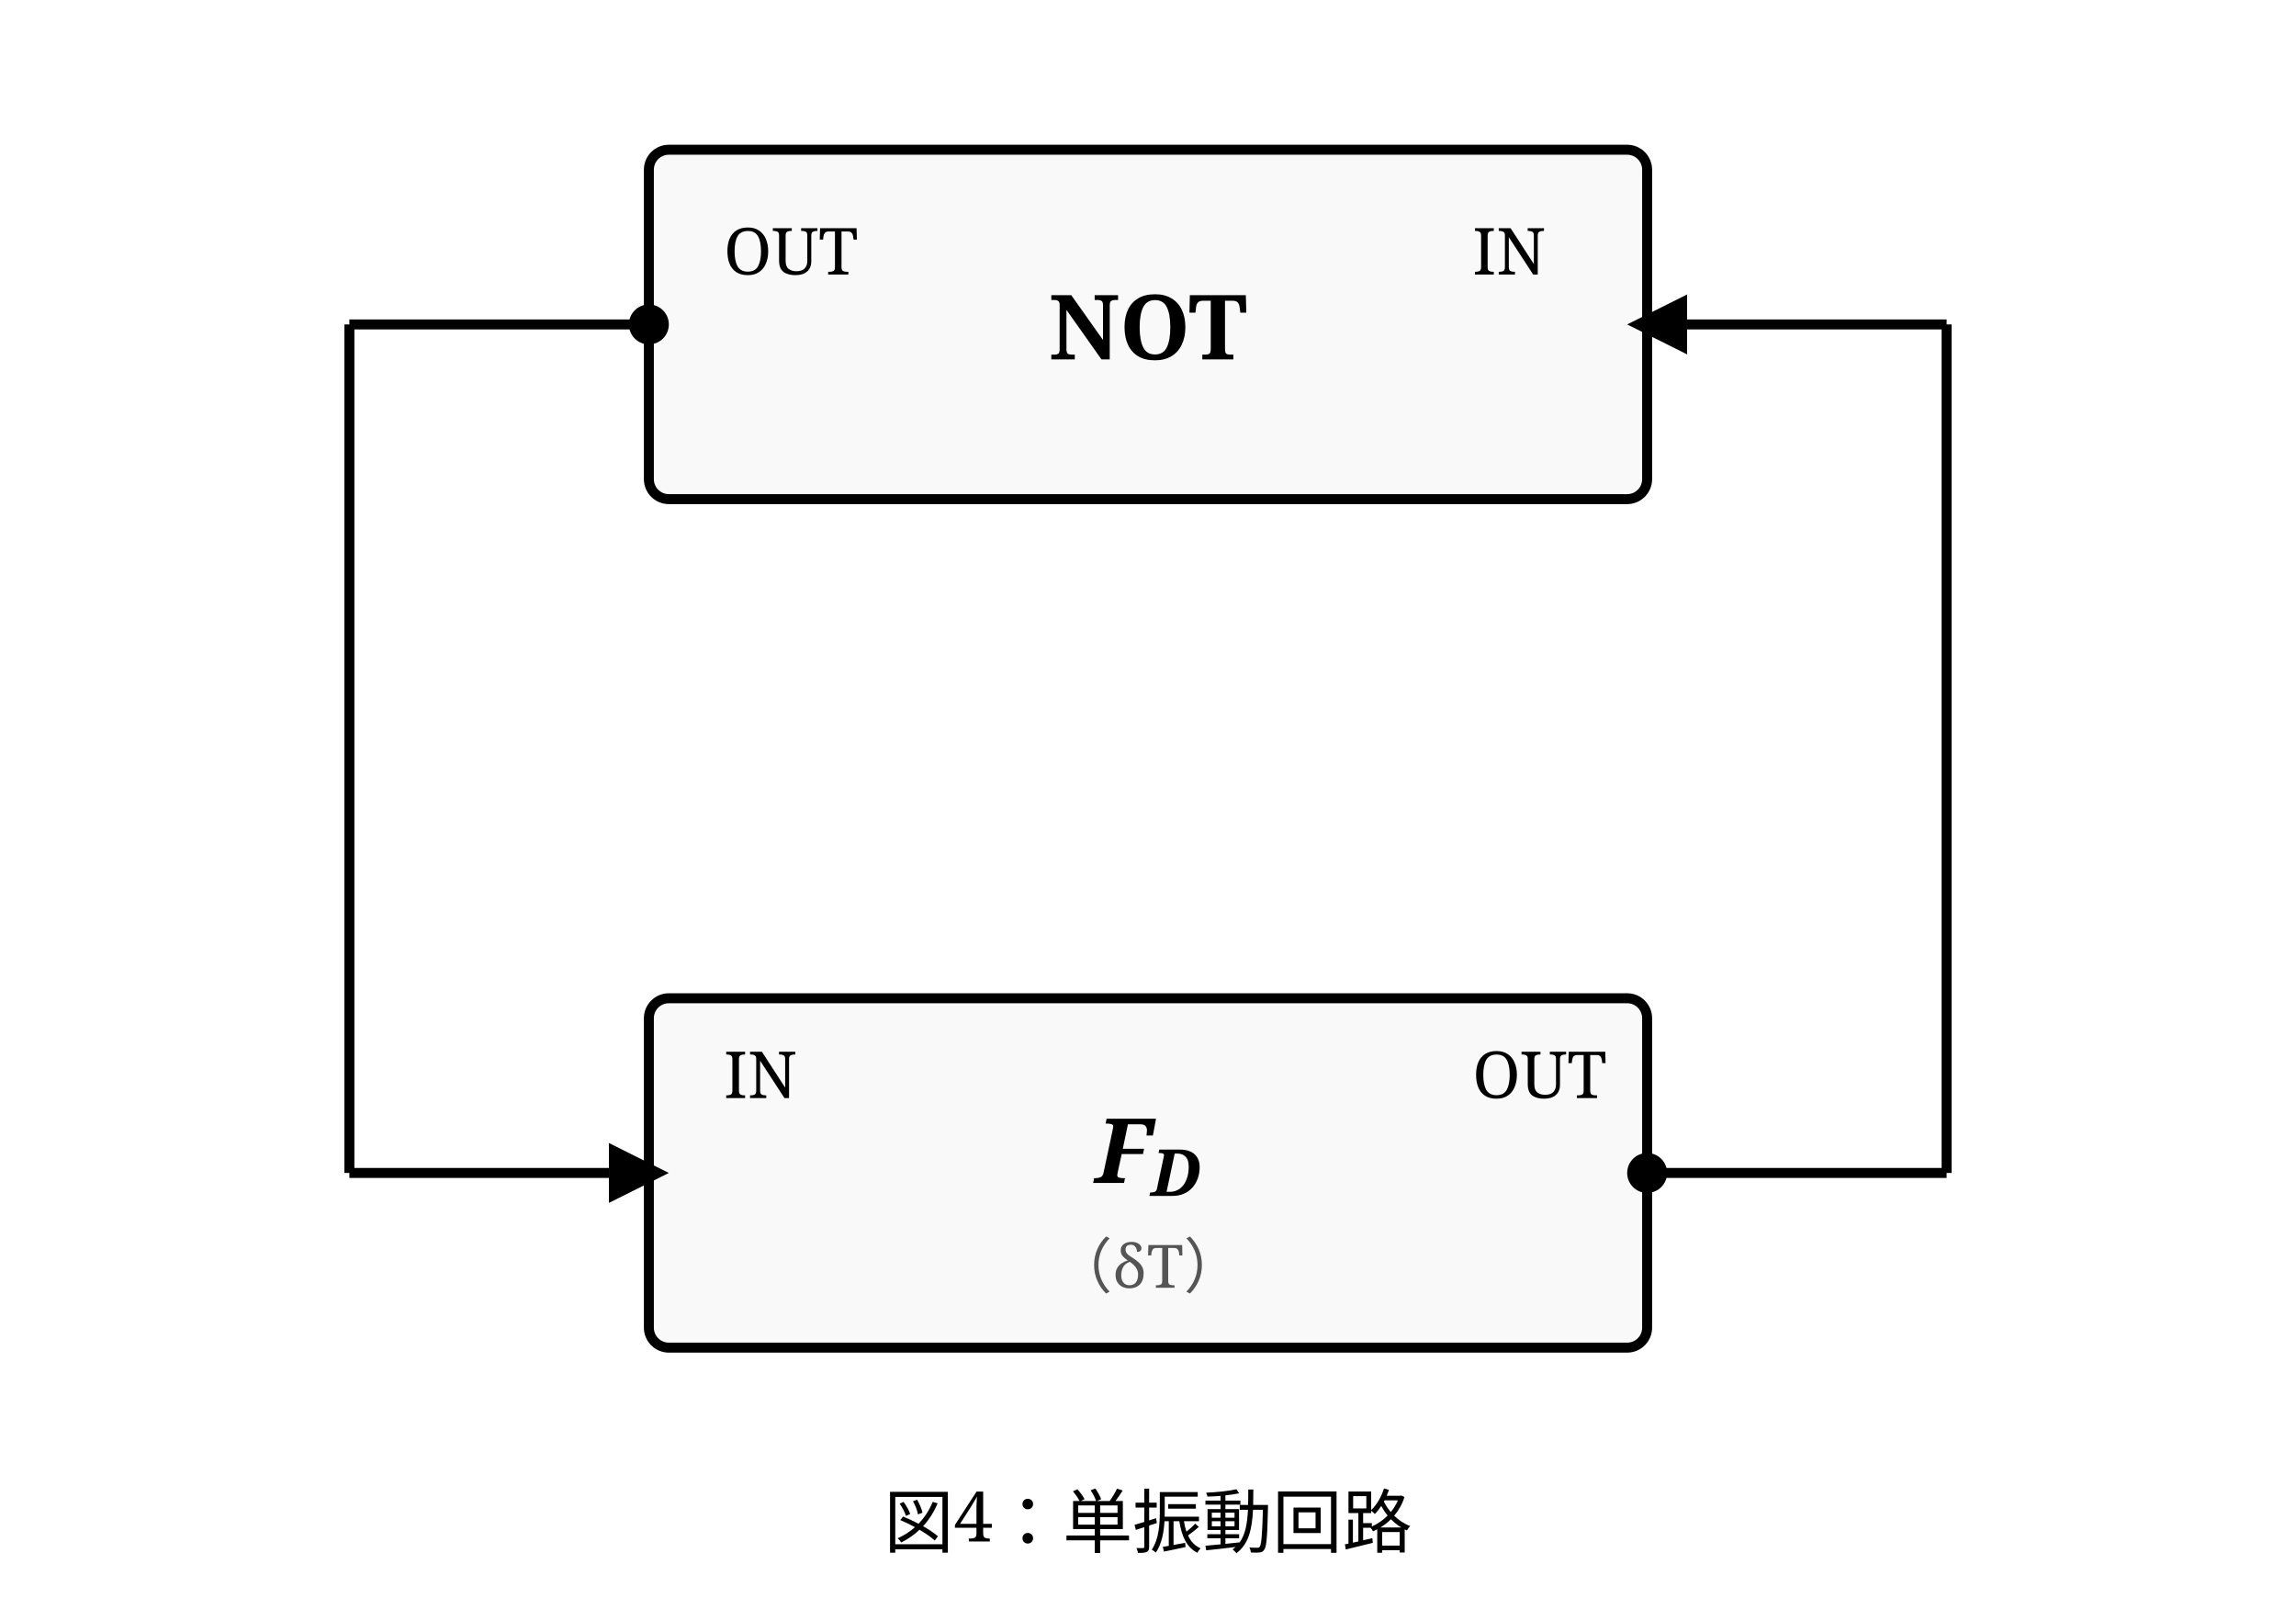
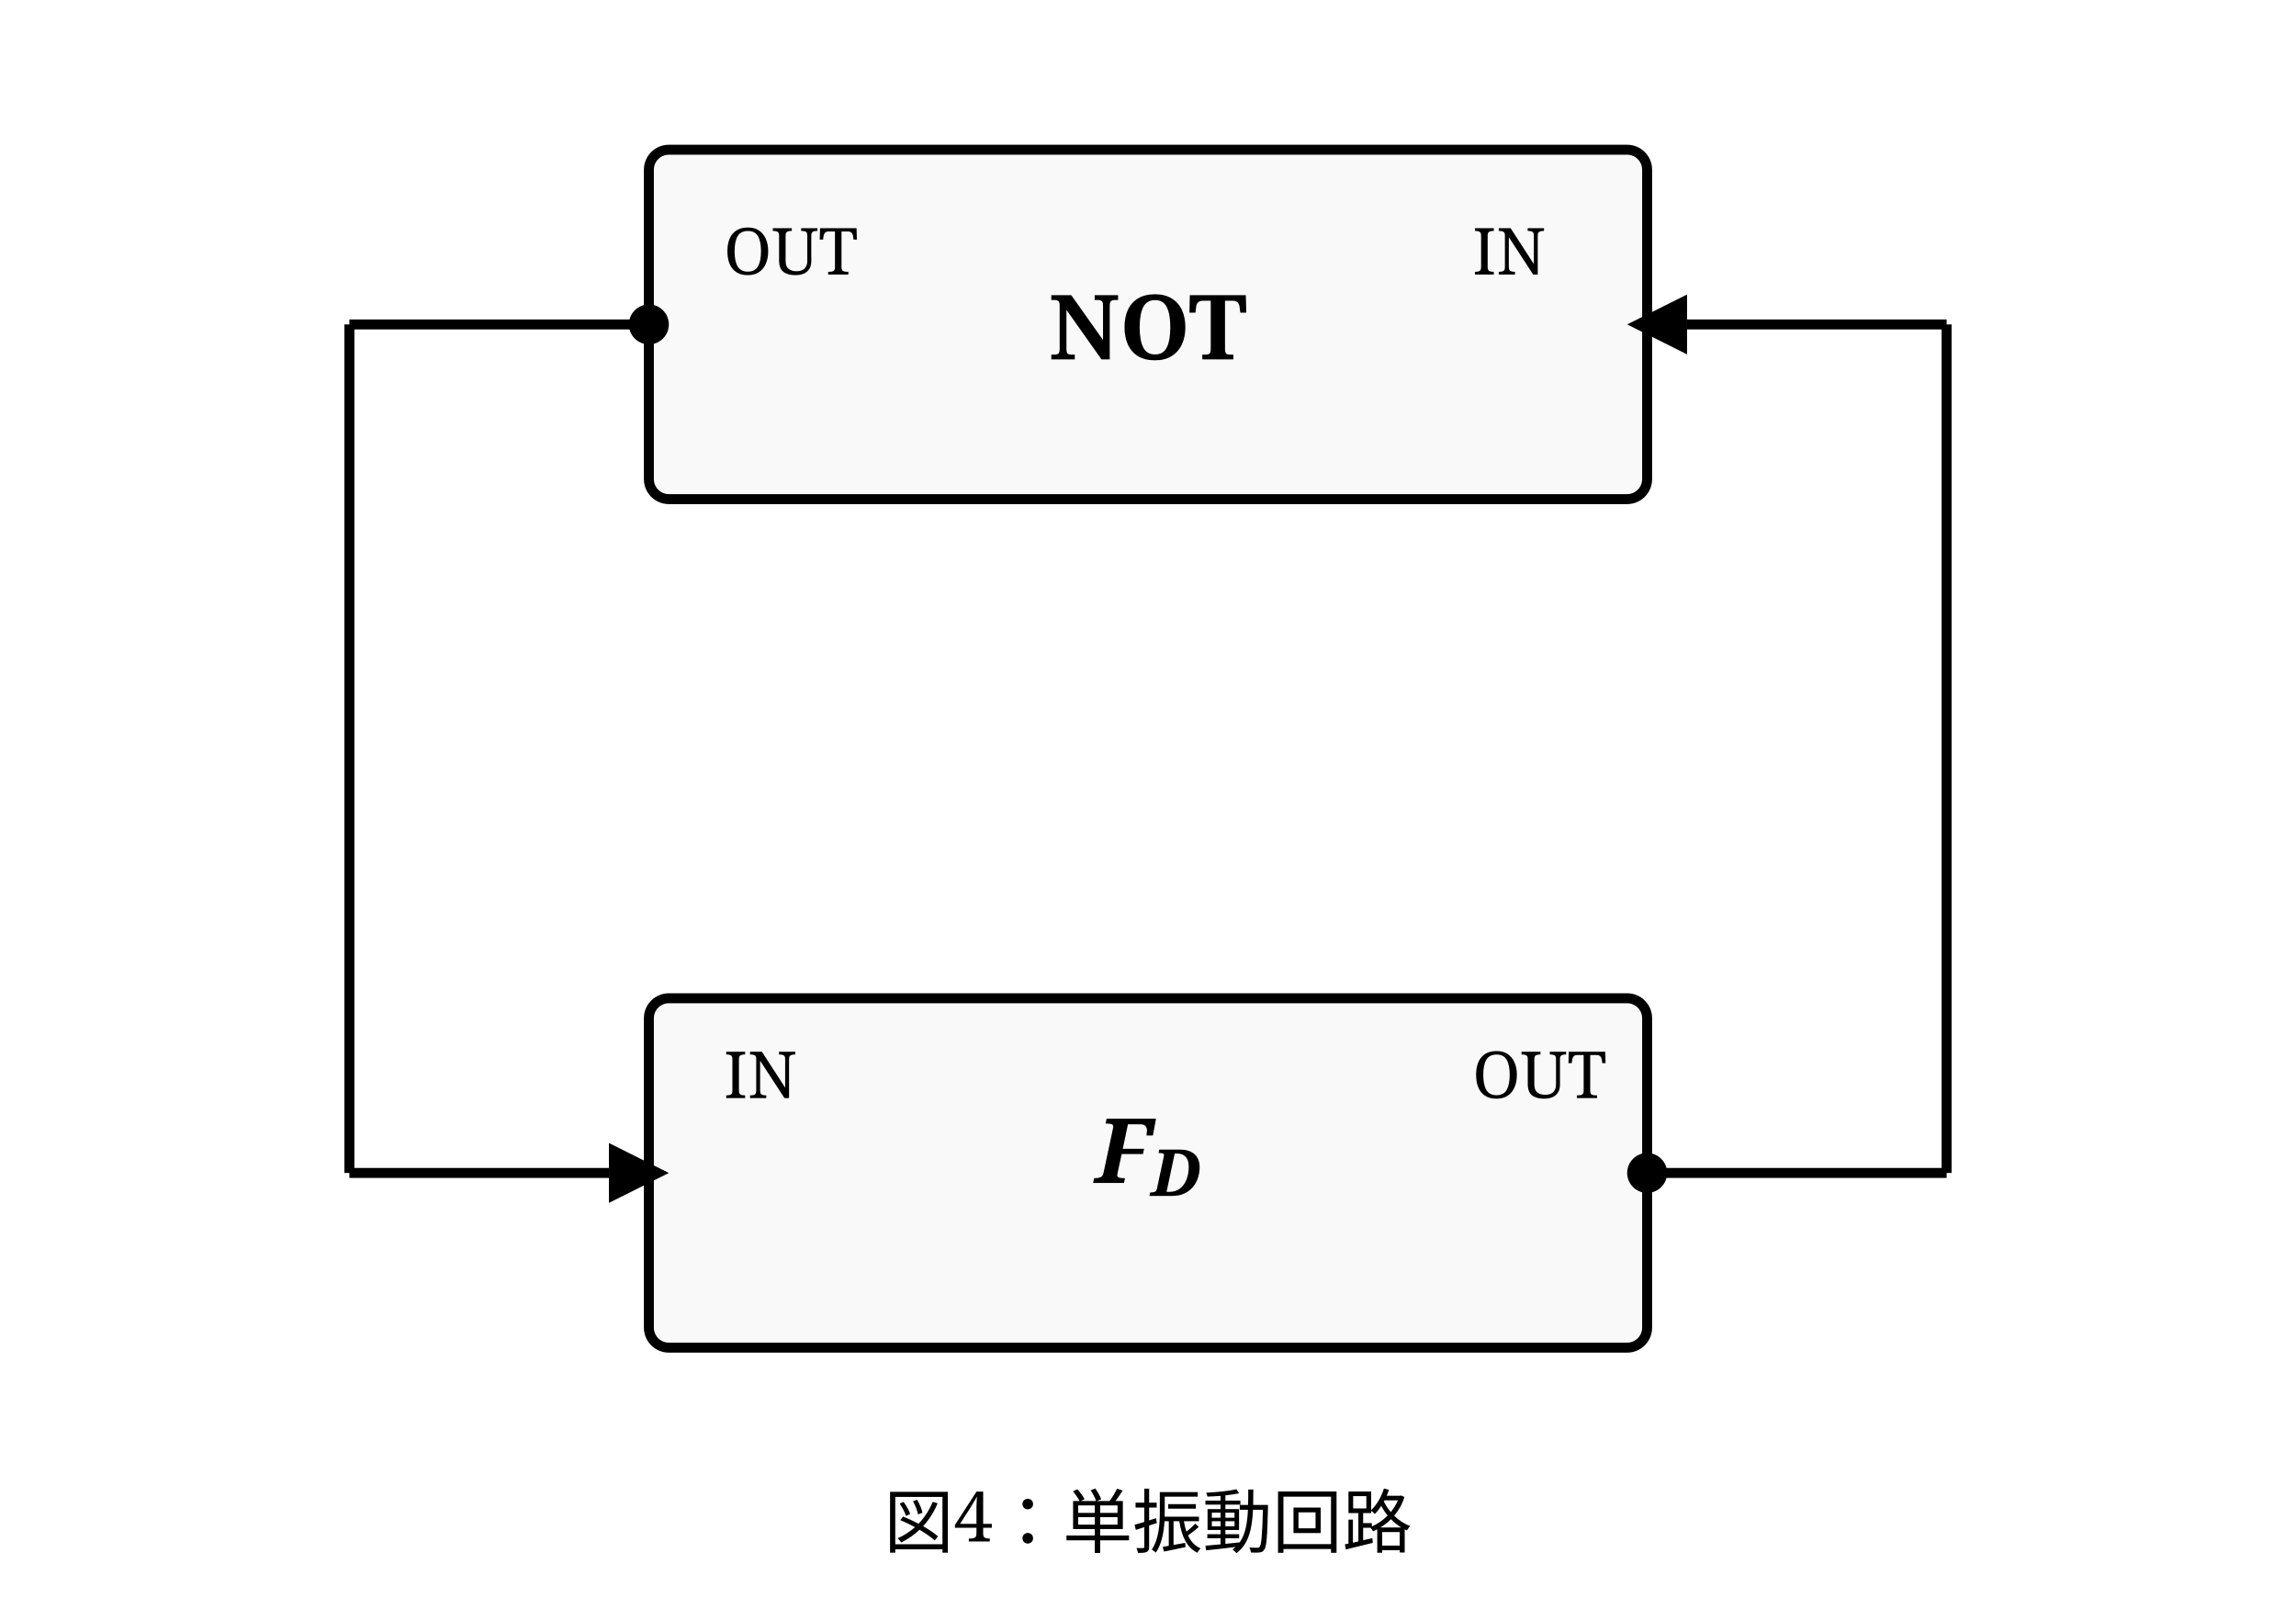
<svg xmlns="http://www.w3.org/2000/svg" viewBox="0 0 460 320" width="460" height="320">
  <rect x="130" y="30" width="200" height="70" fill="#f9f9f9" stroke="#000" stroke-width="2" rx="4" />
  <text x="230" y="72" text-anchor="middle" font-family="serif" font-size="18" font-weight="bold">NOT</text>
  <text x="145" y="55" font-family="serif" font-size="13">OUT</text>
  <text x="295" y="55" font-family="serif" font-size="13">IN</text>
  <rect x="130" y="200" width="200" height="70" fill="#f9f9f9" stroke="#000" stroke-width="2" rx="4" />
  <text x="230" y="237" text-anchor="middle" font-family="serif" font-size="18" font-weight="bold" font-style="italic">F<tspan baseline-shift="sub" font-size="13">D</tspan>
  </text>
-   <text x="230" y="258" text-anchor="middle" font-family="serif" font-size="12" fill="#555">（δT）</text>
  <text x="145" y="220" font-family="serif" font-size="13">IN</text>
  <text x="295" y="220" font-family="serif" font-size="13">OUT</text>
  <circle cx="330" cy="235" r="4" fill="#000" />
  <line x1="330" y1="235" x2="390" y2="235" stroke="#000" stroke-width="2" />
  <line x1="390" y1="235" x2="390" y2="65" stroke="#000" stroke-width="2" />
  <line x1="390" y1="65" x2="338" y2="65" stroke="#000" stroke-width="2" />
  <polygon points="338,59 326,65 338,71" fill="#000" />
  <circle cx="130" cy="65" r="4" fill="#000" />
  <line x1="130" y1="65" x2="70" y2="65" stroke="#000" stroke-width="2" />
  <line x1="70" y1="65" x2="70" y2="235" stroke="#000" stroke-width="2" />
  <line x1="70" y1="235" x2="122" y2="235" stroke="#000" stroke-width="2" />
  <polygon points="122,229 134,235 122,241" fill="#000" />
  <text x="230" y="310" text-anchor="middle" font-family="serif" font-size="14">図4：単振動回路</text>
</svg>
